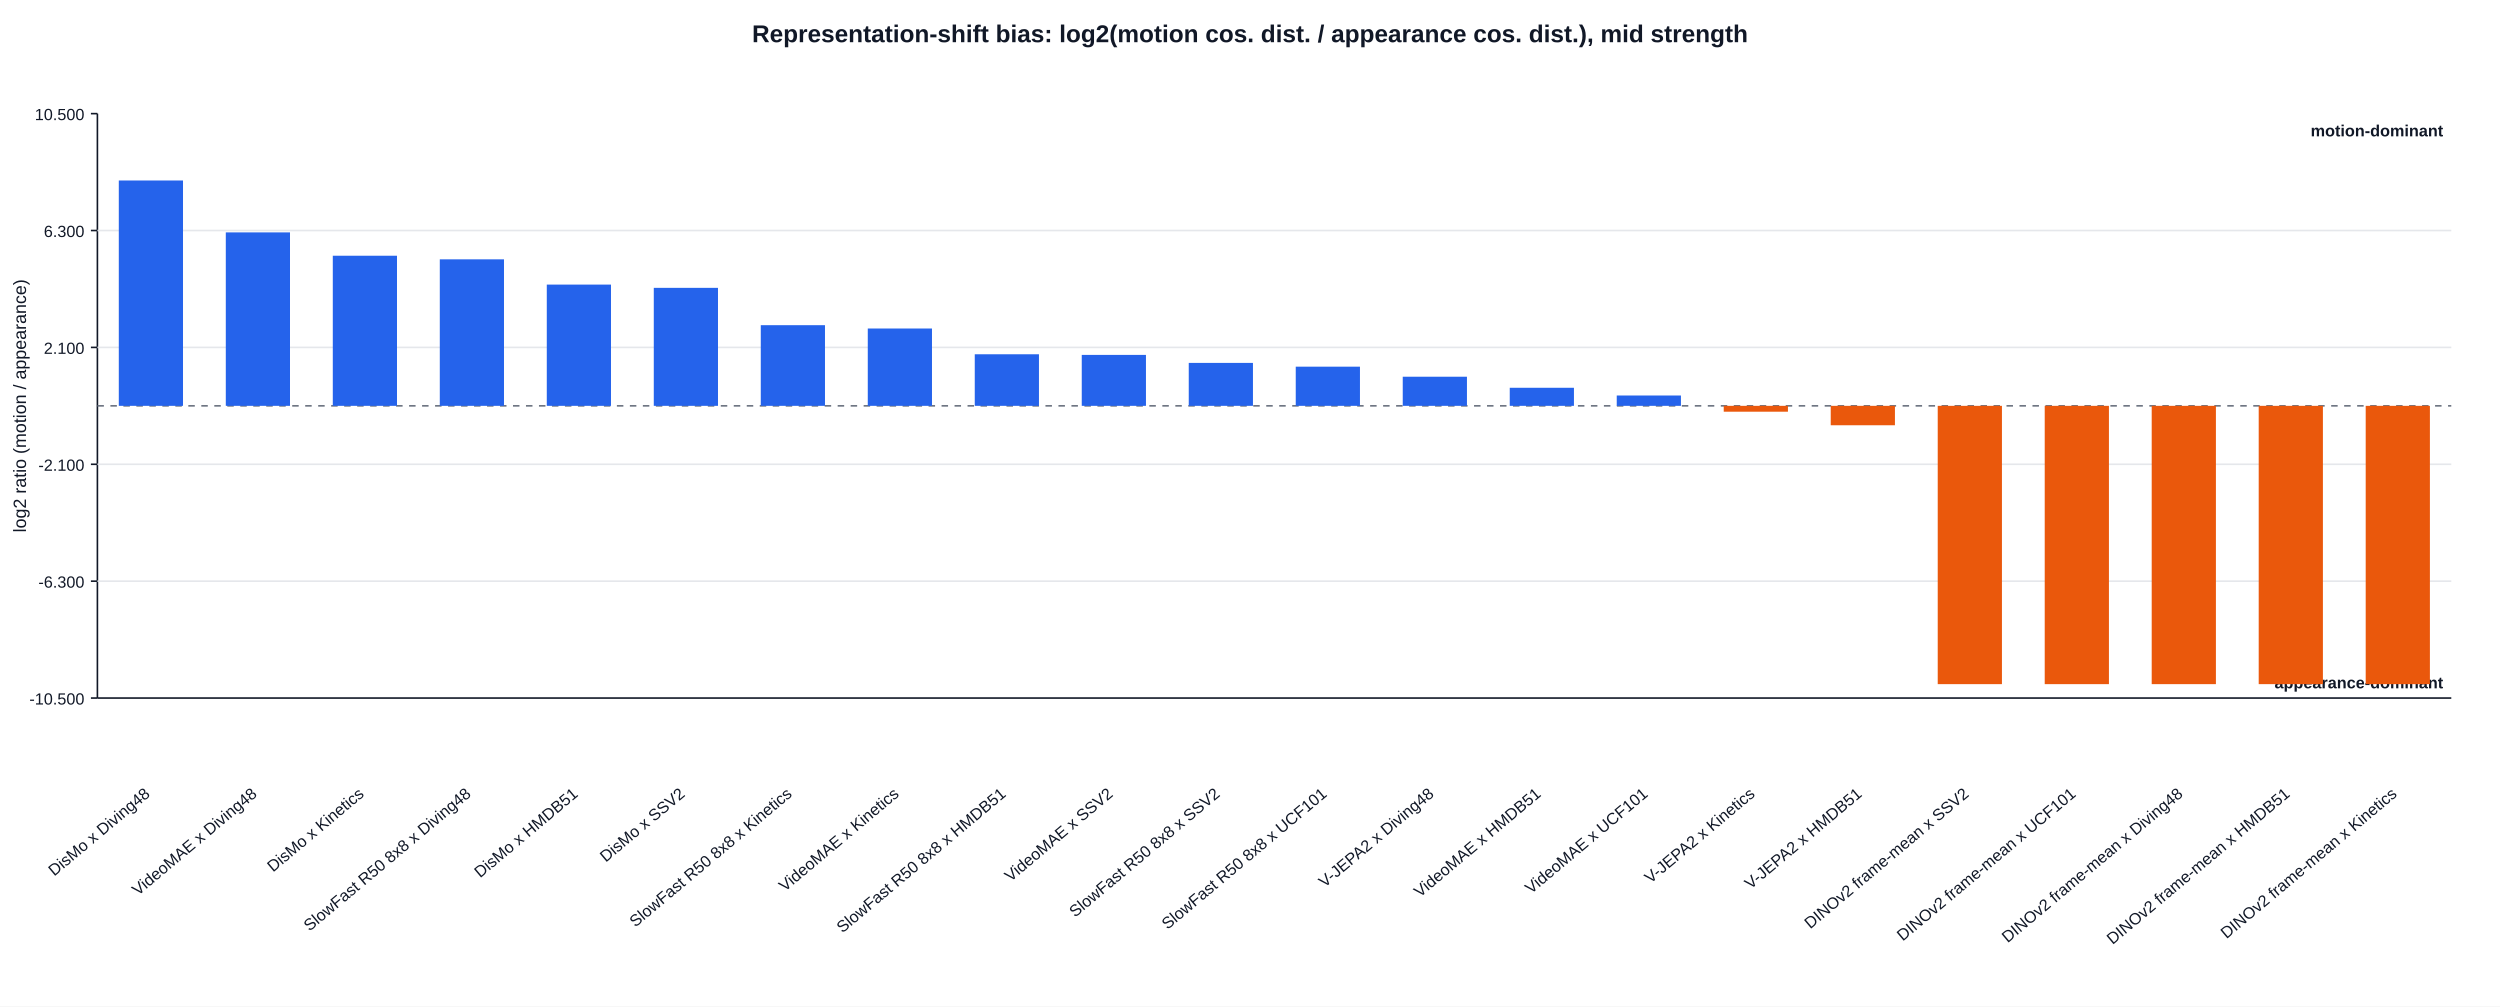
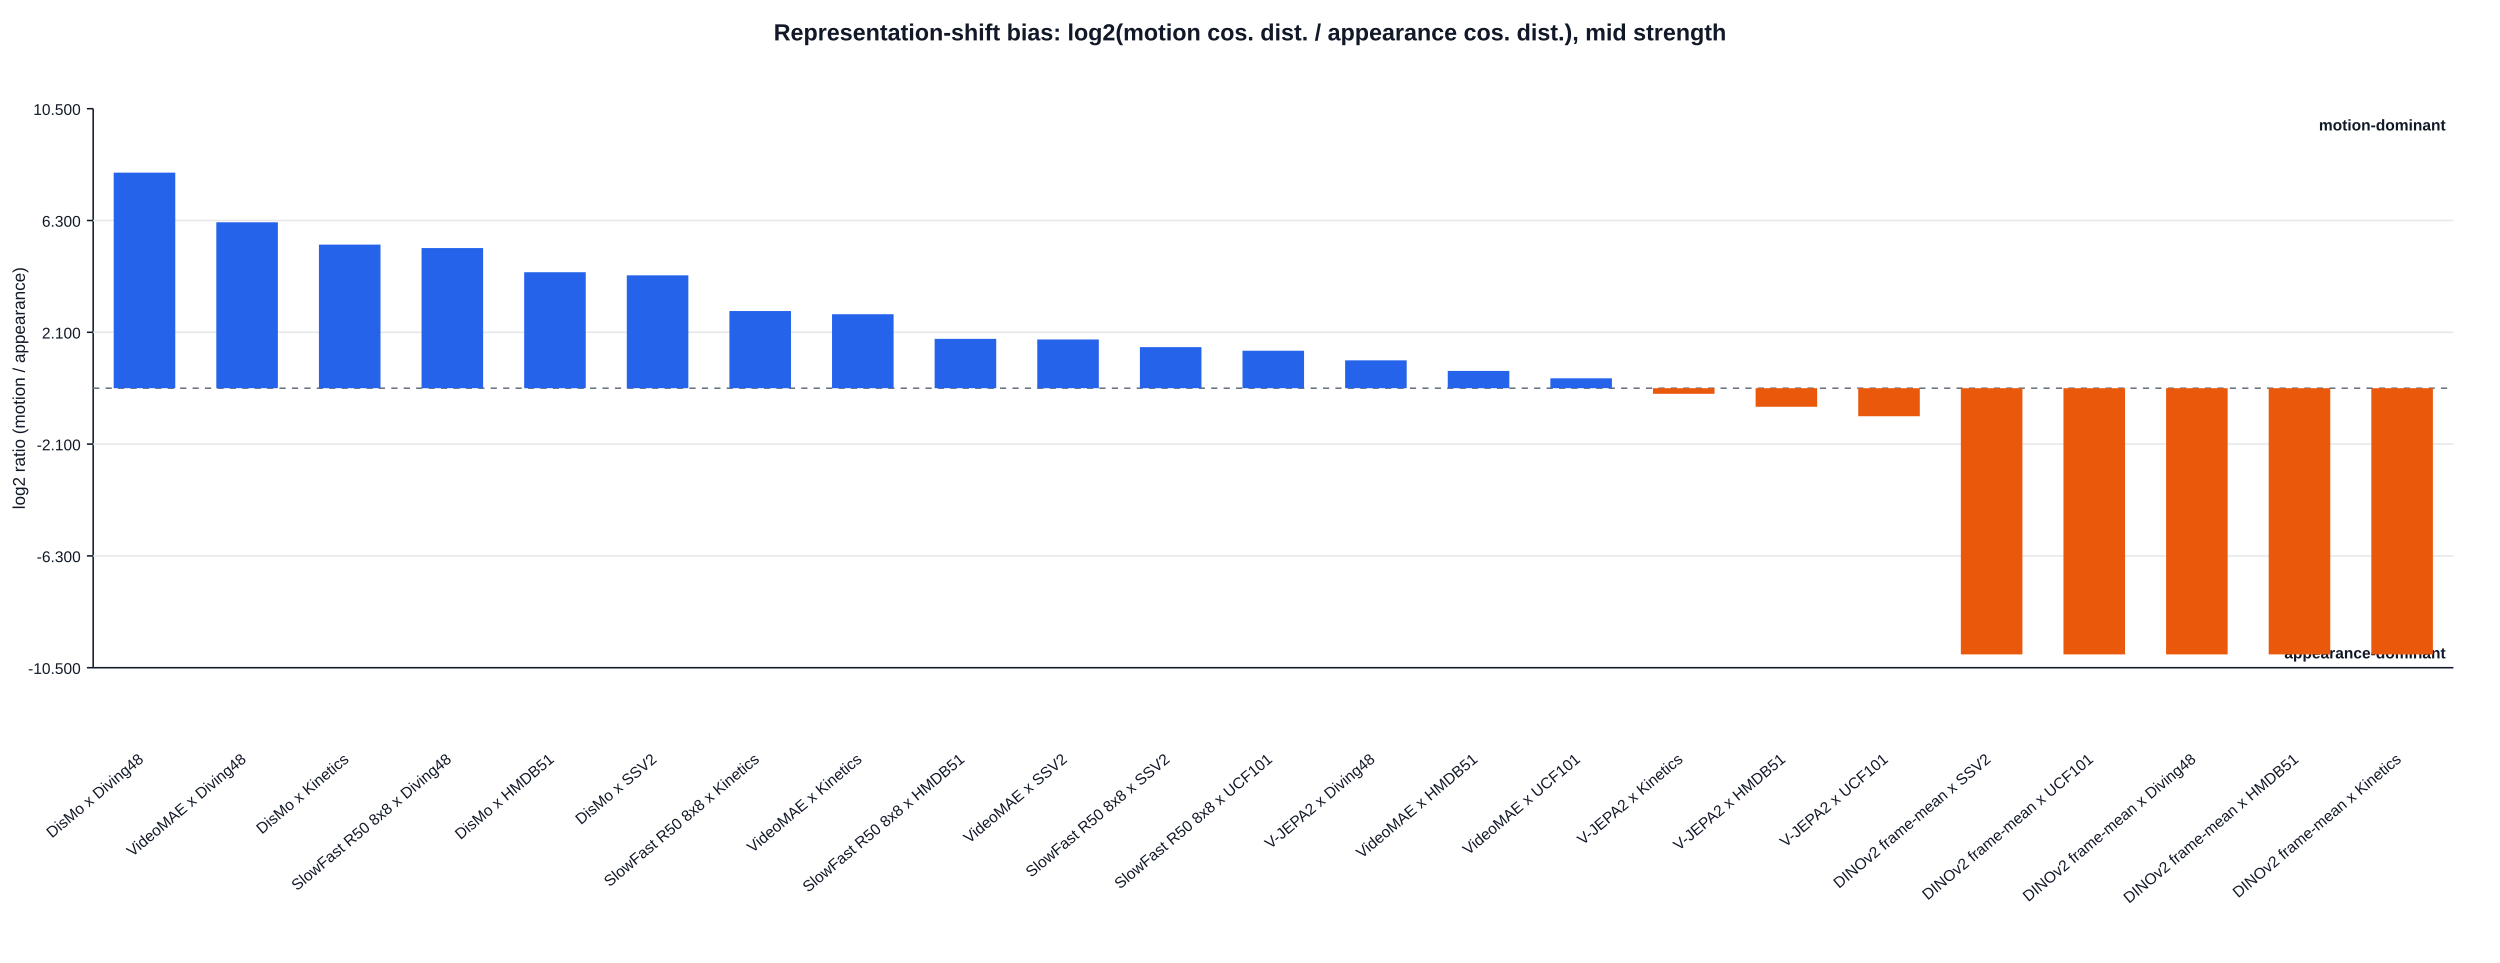
- <svg xmlns="http://www.w3.org/2000/svg" width="1540" height="620" viewBox="0 0 1540 620">
+ <svg xmlns="http://www.w3.org/2000/svg" width="1610" height="620" viewBox="0 0 1610 620">
  <rect width="100%" height="100%" fill="#ffffff" />
  <style>text { font-family: Arial, Helvetica, sans-serif; fill: #111827; }</style>
-   <text x="770.00" y="26.00" font-size="15" font-weight="700" text-anchor="middle">Representation-shift bias: log2(motion cos. dist. / appearance cos. dist.), mid strength</text>
+   <text x="805.00" y="26.00" font-size="15" font-weight="700" text-anchor="middle">Representation-shift bias: log2(motion cos. dist. / appearance cos. dist.), mid strength</text>
  <text x="16.00" y="250.00" font-size="11" font-weight="400" text-anchor="middle" transform="rotate(-90 16.00 250.00)">log2 ratio (motion / appearance)</text>
-   <line x1="60" y1="430" x2="1510" y2="430" stroke="#111827" stroke-width="1" />
+   <line x1="60" y1="430" x2="1580" y2="430" stroke="#111827" stroke-width="1" />
  <line x1="60" y1="70" x2="60" y2="430" stroke="#111827" stroke-width="1" />
  <line x1="56" y1="430.00" x2="60" y2="430.00" stroke="#111827" />
  <text x="52.00" y="434.00" font-size="10" font-weight="400" text-anchor="end">-10.500</text>
  <line x1="56" y1="358.00" x2="60" y2="358.00" stroke="#111827" />
  <text x="52.00" y="362.00" font-size="10" font-weight="400" text-anchor="end">-6.300</text>
-   <line x1="60" y1="358.00" x2="1510" y2="358.00" stroke="#e5e7eb" stroke-width="1" />
+   <line x1="60" y1="358.00" x2="1580" y2="358.00" stroke="#e5e7eb" stroke-width="1" />
  <line x1="56" y1="286.00" x2="60" y2="286.00" stroke="#111827" />
  <text x="52.00" y="290.00" font-size="10" font-weight="400" text-anchor="end">-2.100</text>
-   <line x1="60" y1="286.00" x2="1510" y2="286.00" stroke="#e5e7eb" stroke-width="1" />
+   <line x1="60" y1="286.00" x2="1580" y2="286.00" stroke="#e5e7eb" stroke-width="1" />
  <line x1="56" y1="214.00" x2="60" y2="214.00" stroke="#111827" />
  <text x="52.00" y="218.00" font-size="10" font-weight="400" text-anchor="end">2.100</text>
-   <line x1="60" y1="214.00" x2="1510" y2="214.00" stroke="#e5e7eb" stroke-width="1" />
+   <line x1="60" y1="214.00" x2="1580" y2="214.00" stroke="#e5e7eb" stroke-width="1" />
  <line x1="56" y1="142.00" x2="60" y2="142.00" stroke="#111827" />
  <text x="52.00" y="146.00" font-size="10" font-weight="400" text-anchor="end">6.300</text>
-   <line x1="60" y1="142.00" x2="1510" y2="142.00" stroke="#e5e7eb" stroke-width="1" />
+   <line x1="60" y1="142.00" x2="1580" y2="142.00" stroke="#e5e7eb" stroke-width="1" />
  <line x1="56" y1="70.00" x2="60" y2="70.00" stroke="#111827" />
  <text x="52.00" y="74.00" font-size="10" font-weight="400" text-anchor="end">10.500</text>
-   <line x1="60" y1="250.00" x2="1510" y2="250.00" stroke="#6b7280" stroke-dasharray="4 4" />
-   <text x="1505.00" y="84.00" font-size="10" font-weight="600" text-anchor="end">motion-dominant</text>
-   <text x="1505.00" y="424.00" font-size="10" font-weight="600" text-anchor="end">appearance-dominant</text>
-   <rect x="73.18" y="111.18" width="39.55" height="138.82" fill="#2563eb" />
-   <text x="92.95" y="490.00" font-size="10" font-weight="400" text-anchor="end" transform="rotate(-40 92.95 490.00)">DisMo x Diving48</text>
-   <rect x="139.09" y="143.15" width="39.55" height="106.85" fill="#2563eb" />
-   <text x="158.86" y="490.00" font-size="10" font-weight="400" text-anchor="end" transform="rotate(-40 158.86 490.00)">VideoMAE x Diving48</text>
-   <rect x="205.00" y="157.53" width="39.55" height="92.47" fill="#2563eb" />
-   <text x="224.77" y="490.00" font-size="10" font-weight="400" text-anchor="end" transform="rotate(-40 224.77 490.00)">DisMo x Kinetics</text>
-   <rect x="270.91" y="159.75" width="39.55" height="90.25" fill="#2563eb" />
-   <text x="290.68" y="490.00" font-size="10" font-weight="400" text-anchor="end" transform="rotate(-40 290.68 490.00)">SlowFast R50 8x8 x Diving48</text>
-   <rect x="336.82" y="175.31" width="39.55" height="74.69" fill="#2563eb" />
-   <text x="356.59" y="490.00" font-size="10" font-weight="400" text-anchor="end" transform="rotate(-40 356.59 490.00)">DisMo x HMDB51</text>
-   <rect x="402.73" y="177.32" width="39.55" height="72.68" fill="#2563eb" />
-   <text x="422.50" y="490.00" font-size="10" font-weight="400" text-anchor="end" transform="rotate(-40 422.50 490.00)">DisMo x SSV2</text>
-   <rect x="468.64" y="200.31" width="39.55" height="49.69" fill="#2563eb" />
-   <text x="488.41" y="490.00" font-size="10" font-weight="400" text-anchor="end" transform="rotate(-40 488.41 490.00)">SlowFast R50 8x8 x Kinetics</text>
-   <rect x="534.55" y="202.36" width="39.55" height="47.64" fill="#2563eb" />
-   <text x="554.32" y="490.00" font-size="10" font-weight="400" text-anchor="end" transform="rotate(-40 554.32 490.00)">VideoMAE x Kinetics</text>
-   <rect x="600.45" y="218.23" width="39.55" height="31.77" fill="#2563eb" />
-   <text x="620.23" y="490.00" font-size="10" font-weight="400" text-anchor="end" transform="rotate(-40 620.23 490.00)">SlowFast R50 8x8 x HMDB51</text>
-   <rect x="666.36" y="218.62" width="39.55" height="31.38" fill="#2563eb" />
-   <text x="686.14" y="490.00" font-size="10" font-weight="400" text-anchor="end" transform="rotate(-40 686.14 490.00)">VideoMAE x SSV2</text>
-   <rect x="732.27" y="223.55" width="39.55" height="26.45" fill="#2563eb" />
-   <text x="752.05" y="490.00" font-size="10" font-weight="400" text-anchor="end" transform="rotate(-40 752.05 490.00)">SlowFast R50 8x8 x SSV2</text>
-   <rect x="798.18" y="225.87" width="39.55" height="24.13" fill="#2563eb" />
-   <text x="817.95" y="490.00" font-size="10" font-weight="400" text-anchor="end" transform="rotate(-40 817.95 490.00)">SlowFast R50 8x8 x UCF101</text>
-   <rect x="864.09" y="232.06" width="39.55" height="17.94" fill="#2563eb" />
-   <text x="883.86" y="490.00" font-size="10" font-weight="400" text-anchor="end" transform="rotate(-40 883.86 490.00)">V-JEPA2 x Diving48</text>
-   <rect x="930.00" y="238.87" width="39.55" height="11.13" fill="#2563eb" />
-   <text x="949.77" y="490.00" font-size="10" font-weight="400" text-anchor="end" transform="rotate(-40 949.77 490.00)">VideoMAE x HMDB51</text>
-   <rect x="995.91" y="243.63" width="39.55" height="6.37" fill="#2563eb" />
-   <text x="1015.68" y="490.00" font-size="10" font-weight="400" text-anchor="end" transform="rotate(-40 1015.68 490.00)">VideoMAE x UCF101</text>
-   <rect x="1061.82" y="250.00" width="39.55" height="3.61" fill="#ea580c" />
-   <text x="1081.59" y="490.00" font-size="10" font-weight="400" text-anchor="end" transform="rotate(-40 1081.59 490.00)">V-JEPA2 x Kinetics</text>
-   <rect x="1127.73" y="250.00" width="39.55" height="11.96" fill="#ea580c" />
-   <text x="1147.50" y="490.00" font-size="10" font-weight="400" text-anchor="end" transform="rotate(-40 1147.50 490.00)">V-JEPA2 x HMDB51</text>
-   <rect x="1193.64" y="250.00" width="39.55" height="171.43" fill="#ea580c" />
-   <text x="1213.41" y="490.00" font-size="10" font-weight="400" text-anchor="end" transform="rotate(-40 1213.41 490.00)">DINOv2 frame-mean x SSV2</text>
-   <rect x="1259.55" y="250.00" width="39.55" height="171.43" fill="#ea580c" />
-   <text x="1279.32" y="490.00" font-size="10" font-weight="400" text-anchor="end" transform="rotate(-40 1279.32 490.00)">DINOv2 frame-mean x UCF101</text>
-   <rect x="1325.45" y="250.00" width="39.55" height="171.43" fill="#ea580c" />
-   <text x="1345.23" y="490.00" font-size="10" font-weight="400" text-anchor="end" transform="rotate(-40 1345.23 490.00)">DINOv2 frame-mean x Diving48</text>
-   <rect x="1391.36" y="250.00" width="39.55" height="171.43" fill="#ea580c" />
-   <text x="1411.14" y="490.00" font-size="10" font-weight="400" text-anchor="end" transform="rotate(-40 1411.14 490.00)">DINOv2 frame-mean x HMDB51</text>
-   <rect x="1457.27" y="250.00" width="39.55" height="171.43" fill="#ea580c" />
-   <text x="1477.05" y="490.00" font-size="10" font-weight="400" text-anchor="end" transform="rotate(-40 1477.05 490.00)">DINOv2 frame-mean x Kinetics</text>
+   <line x1="60" y1="250.00" x2="1580" y2="250.00" stroke="#6b7280" stroke-dasharray="4 4" />
+   <text x="1575.00" y="84.00" font-size="10" font-weight="600" text-anchor="end">motion-dominant</text>
+   <text x="1575.00" y="424.00" font-size="10" font-weight="600" text-anchor="end">appearance-dominant</text>
+   <rect x="73.22" y="111.18" width="39.65" height="138.82" fill="#2563eb" />
+   <text x="93.04" y="490.00" font-size="10" font-weight="400" text-anchor="end" transform="rotate(-40 93.04 490.00)">DisMo x Diving48</text>
+   <rect x="139.30" y="143.15" width="39.65" height="106.85" fill="#2563eb" />
+   <text x="159.13" y="490.00" font-size="10" font-weight="400" text-anchor="end" transform="rotate(-40 159.13 490.00)">VideoMAE x Diving48</text>
+   <rect x="205.39" y="157.53" width="39.65" height="92.47" fill="#2563eb" />
+   <text x="225.22" y="490.00" font-size="10" font-weight="400" text-anchor="end" transform="rotate(-40 225.22 490.00)">DisMo x Kinetics</text>
+   <rect x="271.48" y="159.75" width="39.65" height="90.25" fill="#2563eb" />
+   <text x="291.30" y="490.00" font-size="10" font-weight="400" text-anchor="end" transform="rotate(-40 291.30 490.00)">SlowFast R50 8x8 x Diving48</text>
+   <rect x="337.57" y="175.31" width="39.65" height="74.69" fill="#2563eb" />
+   <text x="357.39" y="490.00" font-size="10" font-weight="400" text-anchor="end" transform="rotate(-40 357.39 490.00)">DisMo x HMDB51</text>
+   <rect x="403.65" y="177.32" width="39.65" height="72.68" fill="#2563eb" />
+   <text x="423.48" y="490.00" font-size="10" font-weight="400" text-anchor="end" transform="rotate(-40 423.48 490.00)">DisMo x SSV2</text>
+   <rect x="469.74" y="200.31" width="39.65" height="49.69" fill="#2563eb" />
+   <text x="489.57" y="490.00" font-size="10" font-weight="400" text-anchor="end" transform="rotate(-40 489.57 490.00)">SlowFast R50 8x8 x Kinetics</text>
+   <rect x="535.83" y="202.36" width="39.65" height="47.64" fill="#2563eb" />
+   <text x="555.65" y="490.00" font-size="10" font-weight="400" text-anchor="end" transform="rotate(-40 555.65 490.00)">VideoMAE x Kinetics</text>
+   <rect x="601.91" y="218.23" width="39.65" height="31.77" fill="#2563eb" />
+   <text x="621.74" y="490.00" font-size="10" font-weight="400" text-anchor="end" transform="rotate(-40 621.74 490.00)">SlowFast R50 8x8 x HMDB51</text>
+   <rect x="668.00" y="218.62" width="39.65" height="31.38" fill="#2563eb" />
+   <text x="687.83" y="490.00" font-size="10" font-weight="400" text-anchor="end" transform="rotate(-40 687.83 490.00)">VideoMAE x SSV2</text>
+   <rect x="734.09" y="223.55" width="39.65" height="26.45" fill="#2563eb" />
+   <text x="753.91" y="490.00" font-size="10" font-weight="400" text-anchor="end" transform="rotate(-40 753.91 490.00)">SlowFast R50 8x8 x SSV2</text>
+   <rect x="800.17" y="225.87" width="39.65" height="24.13" fill="#2563eb" />
+   <text x="820.00" y="490.00" font-size="10" font-weight="400" text-anchor="end" transform="rotate(-40 820.00 490.00)">SlowFast R50 8x8 x UCF101</text>
+   <rect x="866.26" y="232.06" width="39.65" height="17.94" fill="#2563eb" />
+   <text x="886.09" y="490.00" font-size="10" font-weight="400" text-anchor="end" transform="rotate(-40 886.09 490.00)">V-JEPA2 x Diving48</text>
+   <rect x="932.35" y="238.87" width="39.65" height="11.13" fill="#2563eb" />
+   <text x="952.17" y="490.00" font-size="10" font-weight="400" text-anchor="end" transform="rotate(-40 952.17 490.00)">VideoMAE x HMDB51</text>
+   <rect x="998.43" y="243.63" width="39.65" height="6.37" fill="#2563eb" />
+   <text x="1018.26" y="490.00" font-size="10" font-weight="400" text-anchor="end" transform="rotate(-40 1018.26 490.00)">VideoMAE x UCF101</text>
+   <rect x="1064.52" y="250.00" width="39.65" height="3.61" fill="#ea580c" />
+   <text x="1084.35" y="490.00" font-size="10" font-weight="400" text-anchor="end" transform="rotate(-40 1084.35 490.00)">V-JEPA2 x Kinetics</text>
+   <rect x="1130.61" y="250.00" width="39.65" height="11.96" fill="#ea580c" />
+   <text x="1150.43" y="490.00" font-size="10" font-weight="400" text-anchor="end" transform="rotate(-40 1150.43 490.00)">V-JEPA2 x HMDB51</text>
+   <rect x="1196.70" y="250.00" width="39.65" height="18.05" fill="#ea580c" />
+   <text x="1216.52" y="490.00" font-size="10" font-weight="400" text-anchor="end" transform="rotate(-40 1216.52 490.00)">V-JEPA2 x UCF101</text>
+   <rect x="1262.78" y="250.00" width="39.65" height="171.43" fill="#ea580c" />
+   <text x="1282.61" y="490.00" font-size="10" font-weight="400" text-anchor="end" transform="rotate(-40 1282.61 490.00)">DINOv2 frame-mean x SSV2</text>
+   <rect x="1328.87" y="250.00" width="39.65" height="171.43" fill="#ea580c" />
+   <text x="1348.70" y="490.00" font-size="10" font-weight="400" text-anchor="end" transform="rotate(-40 1348.70 490.00)">DINOv2 frame-mean x UCF101</text>
+   <rect x="1394.96" y="250.00" width="39.65" height="171.43" fill="#ea580c" />
+   <text x="1414.78" y="490.00" font-size="10" font-weight="400" text-anchor="end" transform="rotate(-40 1414.78 490.00)">DINOv2 frame-mean x Diving48</text>
+   <rect x="1461.04" y="250.00" width="39.65" height="171.43" fill="#ea580c" />
+   <text x="1480.87" y="490.00" font-size="10" font-weight="400" text-anchor="end" transform="rotate(-40 1480.87 490.00)">DINOv2 frame-mean x HMDB51</text>
+   <rect x="1527.13" y="250.00" width="39.65" height="171.43" fill="#ea580c" />
+   <text x="1546.96" y="490.00" font-size="10" font-weight="400" text-anchor="end" transform="rotate(-40 1546.96 490.00)">DINOv2 frame-mean x Kinetics</text>
</svg>
